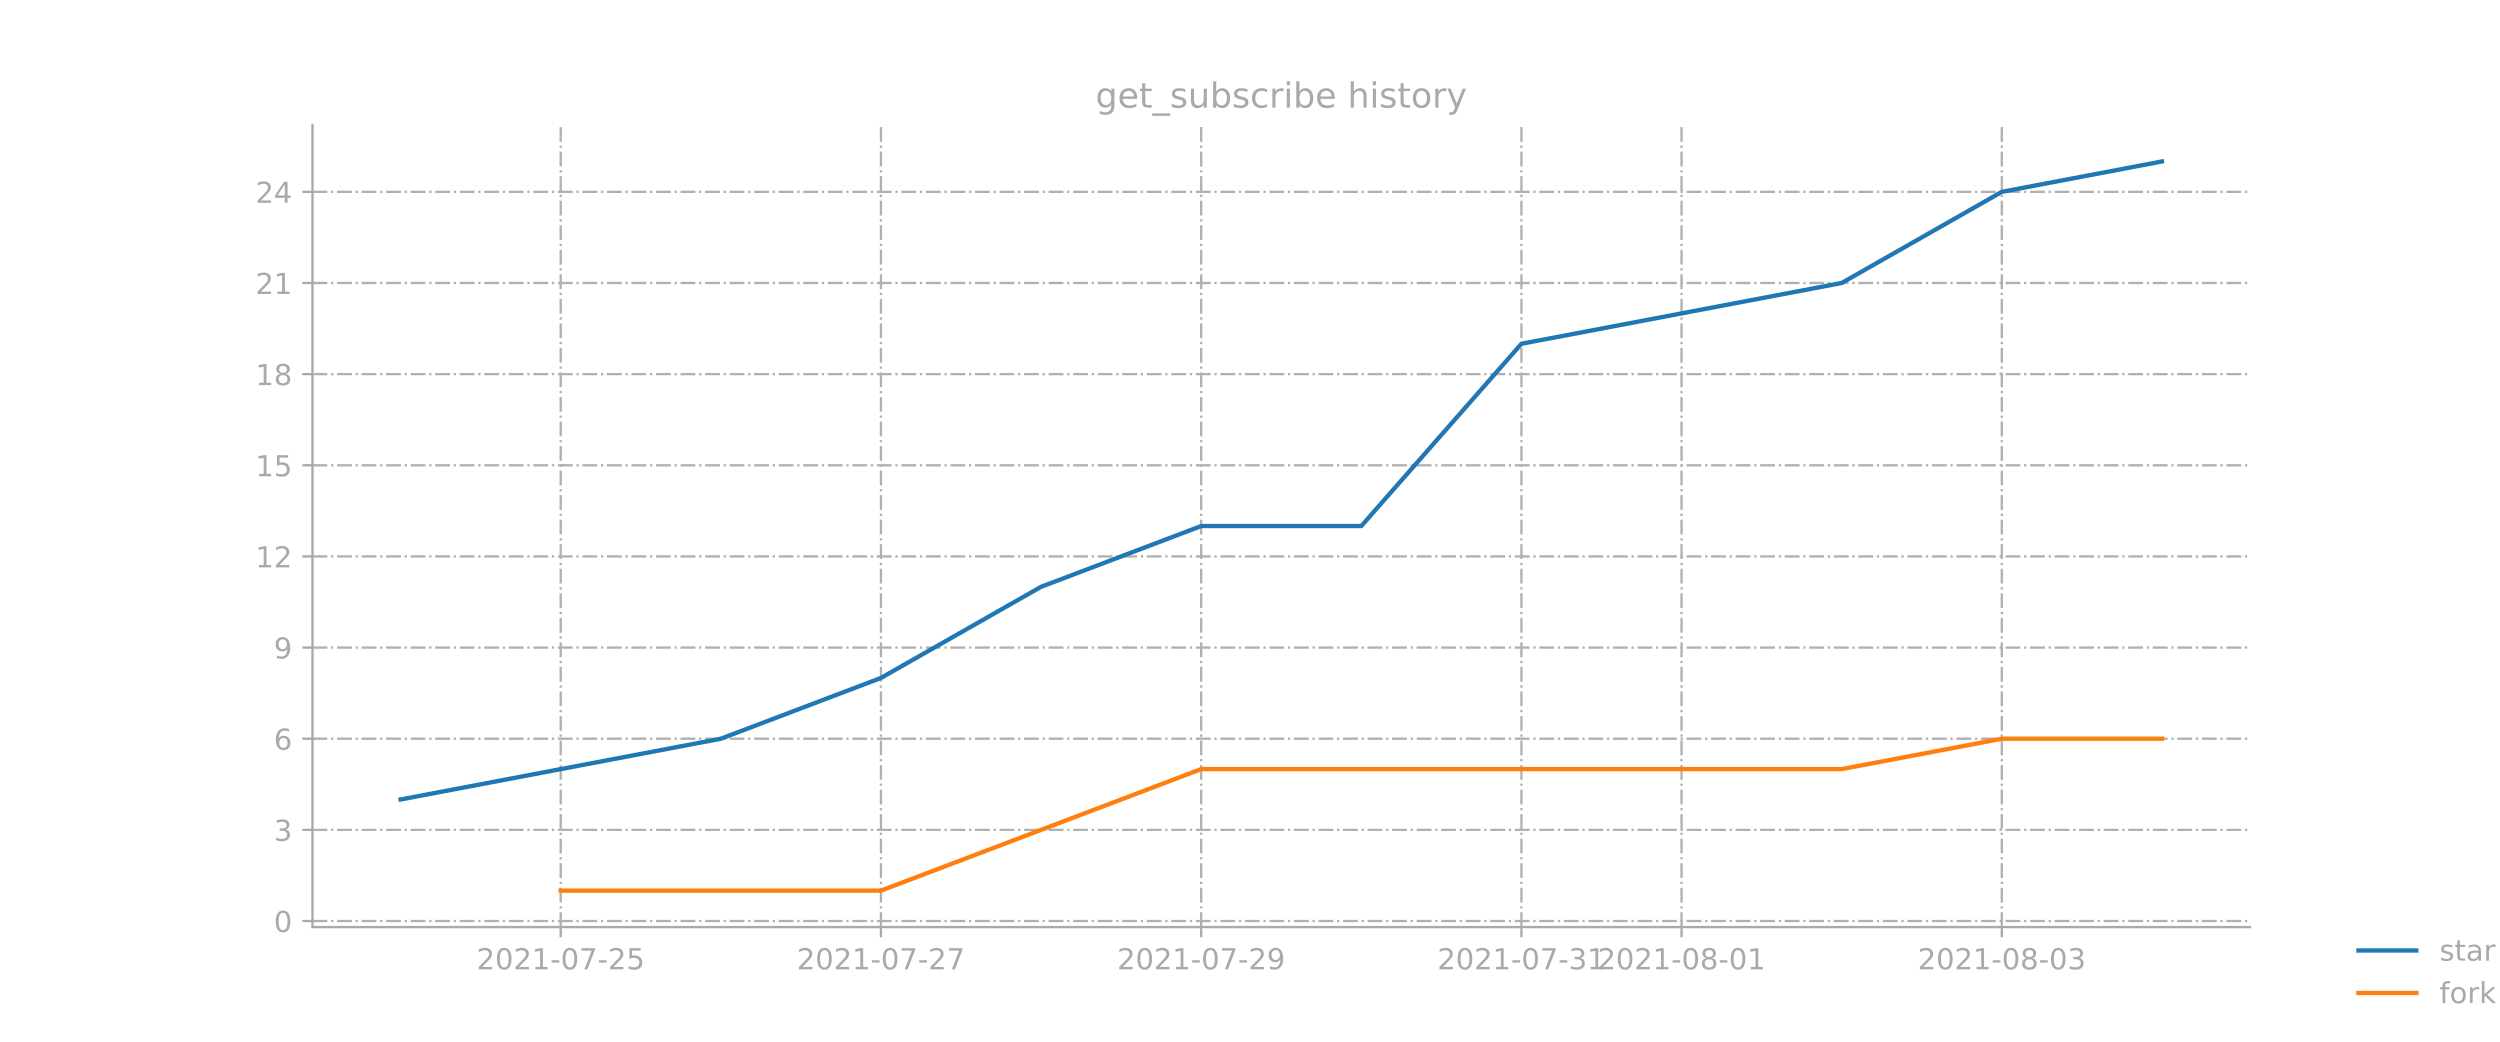
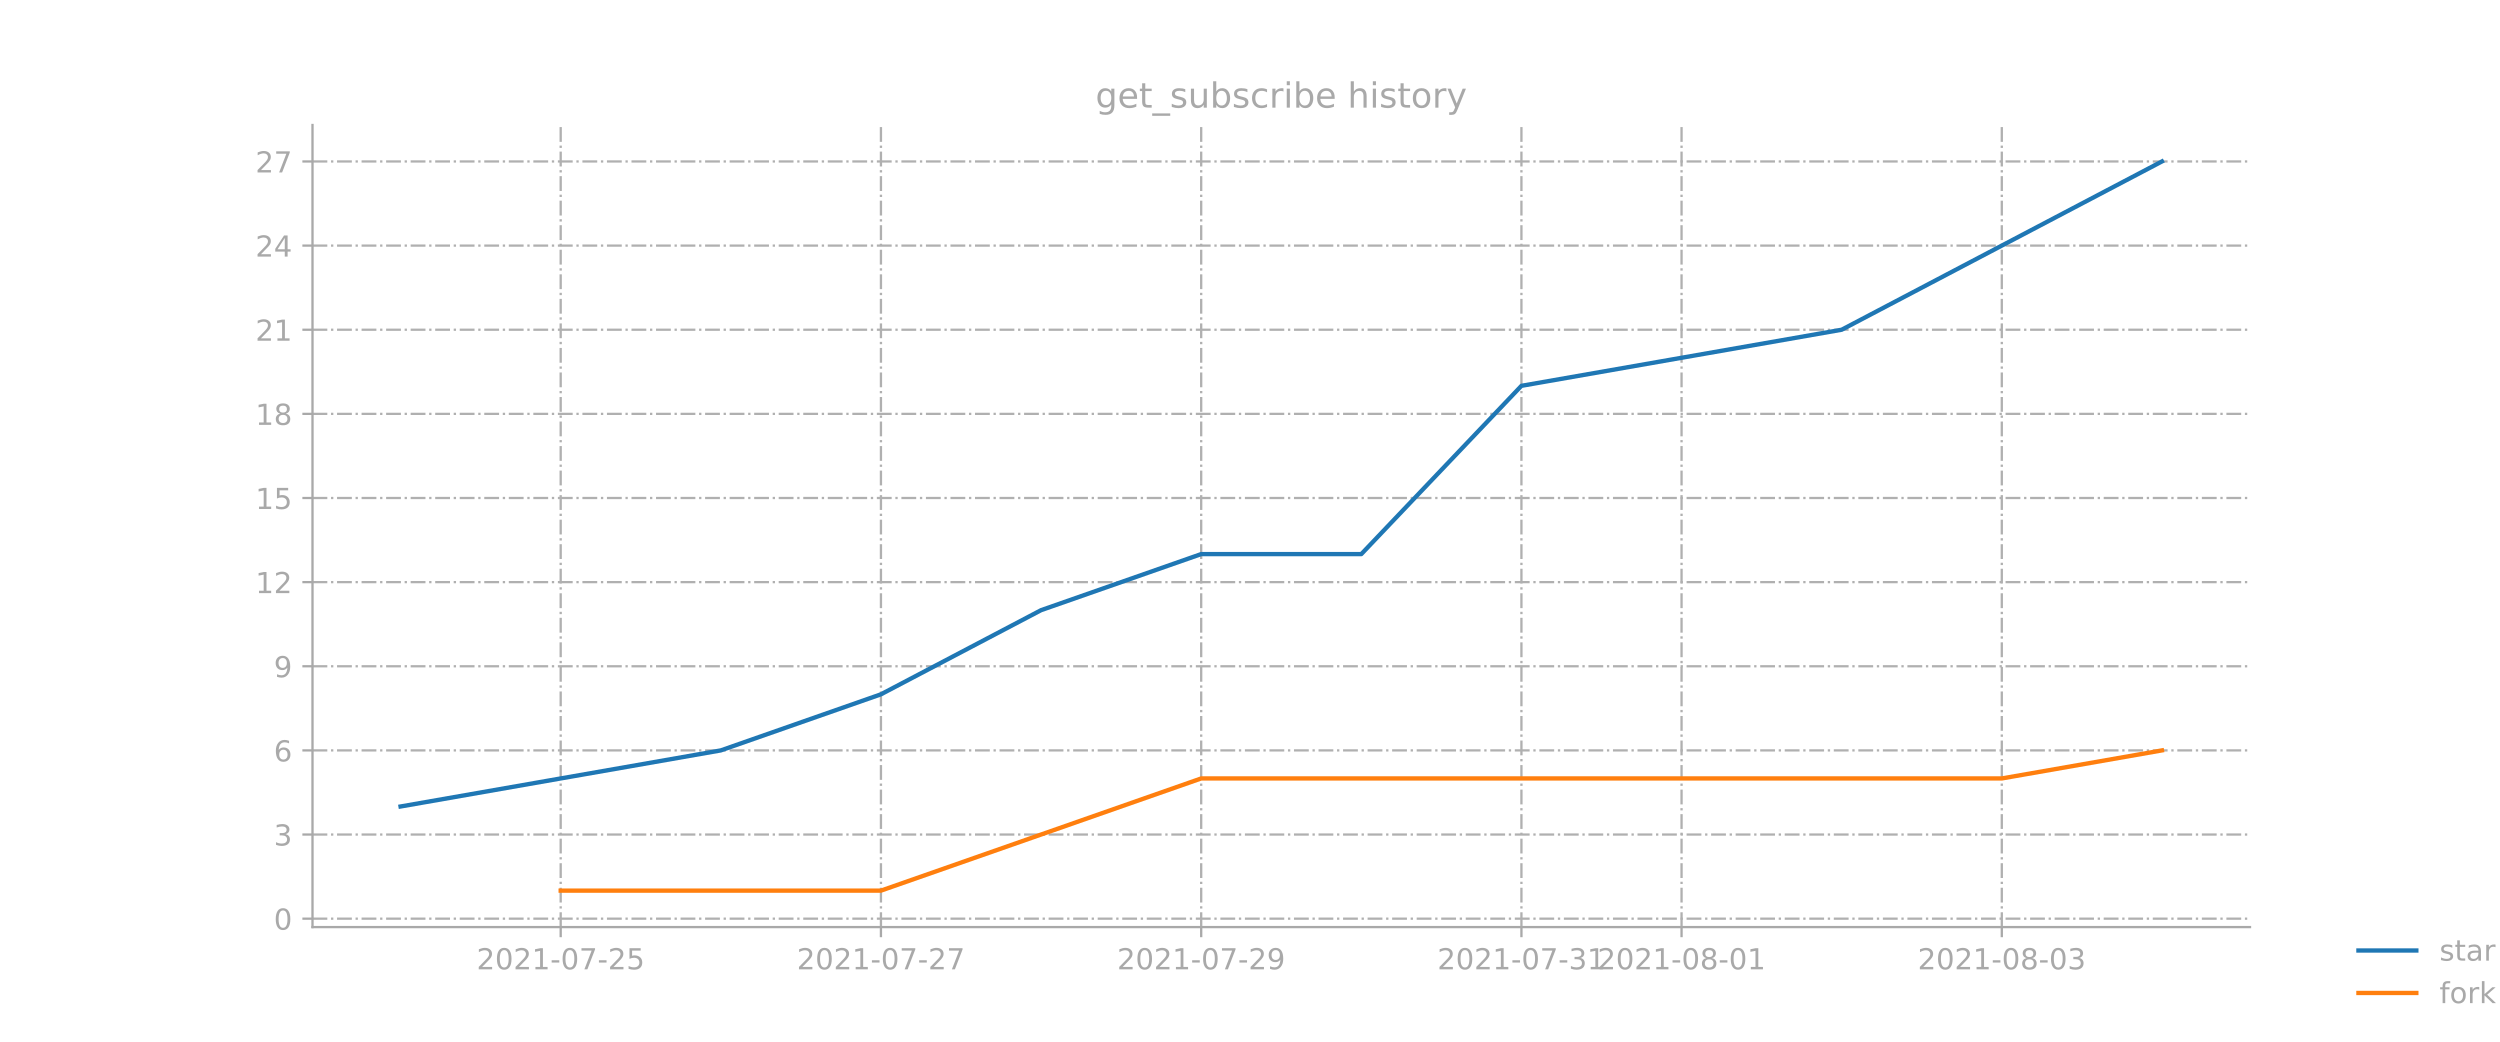
<svg xmlns="http://www.w3.org/2000/svg" xmlns:xlink="http://www.w3.org/1999/xlink" height="360pt" version="1.1" viewBox="0 0 864 360" width="864pt">
  <defs>
    <style type="text/css">*{stroke-linecap:butt;stroke-linejoin:round;}</style>
  </defs>
  <g id="figure_1">
    <g id="patch_1">
      <path d="M 0 360  L 864 360  L 864 0  L 0 0  z " style="fill:none;opacity:0;" />
    </g>
    <g id="axes_1">
      <g id="patch_2">
        <path d="M 108 320.4  L 777.6 320.4  L 777.6 43.2  L 108 43.2  z " style="fill:none;opacity:0;" />
      </g>
      <g id="matplotlib.axis_1">
        <g id="xtick_1">
          <g id="line2d_1">
-             <path clip-path="url(#pbae36dc3d2)" d="M 193.775 320.4  L 193.775 43.2  " style="fill:none;stroke:#b0b0b0;stroke-dasharray:5.12,1.28,0.8,1.28;stroke-dashoffset:0;stroke-width:0.8;" />
+             <path clip-path="url(#p1bdd30771e)" d="M 193.775 320.4  L 193.775 43.2  " style="fill:none;stroke:#b0b0b0;stroke-dasharray:5.12,1.28,0.8,1.28;stroke-dashoffset:0;stroke-width:0.8;" />
          </g>
          <g id="line2d_2">
            <defs>
-               <path d="M 0 0  L 0 3.5  " id="m0ffbf19290" style="stroke:#a9a9a9;stroke-width:0.8;" />
+               <path d="M 0 0  L 0 3.5  " id="m9c34d94160" style="stroke:#a9a9a9;stroke-width:0.8;" />
            </defs>
            <g>
-               <use style="fill:#a9a9a9;stroke:#a9a9a9;stroke-width:0.8;" x="193.775" xlink:href="#m0ffbf19290" y="320.4" />
+               <use style="fill:#a9a9a9;stroke:#a9a9a9;stroke-width:0.8;" x="193.775" xlink:href="#m9c34d94160" y="320.4" />
            </g>
          </g>
          <g id="text_1">
            <g style="fill:#a9a9a9;" transform="translate(164.7174 334.9984)scale(0.1 -0.1)">
              <defs>
                <path d="M 1228 531  L 3431 531  L 3431 0  L 469 0  L 469 531  Q 828 903 1448 1529  Q 2069 2156 2228 2338  Q 2531 2678 2651 2914  Q 2772 3150 2772 3378  Q 2772 3750 2511 3984  Q 2250 4219 1831 4219  Q 1534 4219 1204 4116  Q 875 4013 500 3803  L 500 4441  Q 881 4594 1212 4672  Q 1544 4750 1819 4750  Q 2544 4750 2975 4387  Q 3406 4025 3406 3419  Q 3406 3131 3298 2873  Q 3191 2616 2906 2266  Q 2828 2175 2409 1742  Q 1991 1309 1228 531  z " id="DejaVuSans-32" transform="scale(0.015625)" />
                <path d="M 2034 4250  Q 1547 4250 1301 3770  Q 1056 3291 1056 2328  Q 1056 1369 1301 889  Q 1547 409 2034 409  Q 2525 409 2770 889  Q 3016 1369 3016 2328  Q 3016 3291 2770 3770  Q 2525 4250 2034 4250  z M 2034 4750  Q 2819 4750 3233 4129  Q 3647 3509 3647 2328  Q 3647 1150 3233 529  Q 2819 -91 2034 -91  Q 1250 -91 836 529  Q 422 1150 422 2328  Q 422 3509 836 4129  Q 1250 4750 2034 4750  z " id="DejaVuSans-30" transform="scale(0.015625)" />
                <path d="M 794 531  L 1825 531  L 1825 4091  L 703 3866  L 703 4441  L 1819 4666  L 2450 4666  L 2450 531  L 3481 531  L 3481 0  L 794 0  L 794 531  z " id="DejaVuSans-31" transform="scale(0.015625)" />
                <path d="M 313 2009  L 1997 2009  L 1997 1497  L 313 1497  L 313 2009  z " id="DejaVuSans-2d" transform="scale(0.015625)" />
                <path d="M 525 4666  L 3525 4666  L 3525 4397  L 1831 0  L 1172 0  L 2766 4134  L 525 4134  L 525 4666  z " id="DejaVuSans-37" transform="scale(0.015625)" />
                <path d="M 691 4666  L 3169 4666  L 3169 4134  L 1269 4134  L 1269 2991  Q 1406 3038 1543 3061  Q 1681 3084 1819 3084  Q 2600 3084 3056 2656  Q 3513 2228 3513 1497  Q 3513 744 3044 326  Q 2575 -91 1722 -91  Q 1428 -91 1123 -41  Q 819 9 494 109  L 494 744  Q 775 591 1075 516  Q 1375 441 1709 441  Q 2250 441 2565 725  Q 2881 1009 2881 1497  Q 2881 1984 2565 2268  Q 2250 2553 1709 2553  Q 1456 2553 1204 2497  Q 953 2441 691 2322  L 691 4666  z " id="DejaVuSans-35" transform="scale(0.015625)" />
              </defs>
              <use xlink:href="#DejaVuSans-32" />
              <use x="63.623" xlink:href="#DejaVuSans-30" />
              <use x="127.246" xlink:href="#DejaVuSans-32" />
              <use x="190.869" xlink:href="#DejaVuSans-31" />
              <use x="254.492" xlink:href="#DejaVuSans-2d" />
              <use x="290.576" xlink:href="#DejaVuSans-30" />
              <use x="354.199" xlink:href="#DejaVuSans-37" />
              <use x="417.822" xlink:href="#DejaVuSans-2d" />
              <use x="453.906" xlink:href="#DejaVuSans-32" />
              <use x="517.529" xlink:href="#DejaVuSans-35" />
            </g>
          </g>
        </g>
        <g id="xtick_2">
          <g id="line2d_3">
-             <path clip-path="url(#pbae36dc3d2)" d="M 304.453 320.4  L 304.453 43.2  " style="fill:none;stroke:#b0b0b0;stroke-dasharray:5.12,1.28,0.8,1.28;stroke-dashoffset:0;stroke-width:0.8;" />
+             <path clip-path="url(#p1bdd30771e)" d="M 304.453 320.4  L 304.453 43.2  " style="fill:none;stroke:#b0b0b0;stroke-dasharray:5.12,1.28,0.8,1.28;stroke-dashoffset:0;stroke-width:0.8;" />
          </g>
          <g id="line2d_4">
            <g>
-               <use style="fill:#a9a9a9;stroke:#a9a9a9;stroke-width:0.8;" x="304.453" xlink:href="#m0ffbf19290" y="320.4" />
+               <use style="fill:#a9a9a9;stroke:#a9a9a9;stroke-width:0.8;" x="304.453" xlink:href="#m9c34d94160" y="320.4" />
            </g>
          </g>
          <g id="text_2">
            <g style="fill:#a9a9a9;" transform="translate(275.3951 334.9984)scale(0.1 -0.1)">
              <use xlink:href="#DejaVuSans-32" />
              <use x="63.623" xlink:href="#DejaVuSans-30" />
              <use x="127.246" xlink:href="#DejaVuSans-32" />
              <use x="190.869" xlink:href="#DejaVuSans-31" />
              <use x="254.492" xlink:href="#DejaVuSans-2d" />
              <use x="290.576" xlink:href="#DejaVuSans-30" />
              <use x="354.199" xlink:href="#DejaVuSans-37" />
              <use x="417.822" xlink:href="#DejaVuSans-2d" />
              <use x="453.906" xlink:href="#DejaVuSans-32" />
              <use x="517.529" xlink:href="#DejaVuSans-37" />
            </g>
          </g>
        </g>
        <g id="xtick_3">
          <g id="line2d_5">
-             <path clip-path="url(#pbae36dc3d2)" d="M 415.131 320.4  L 415.131 43.2  " style="fill:none;stroke:#b0b0b0;stroke-dasharray:5.12,1.28,0.8,1.28;stroke-dashoffset:0;stroke-width:0.8;" />
+             <path clip-path="url(#p1bdd30771e)" d="M 415.131 320.4  L 415.131 43.2  " style="fill:none;stroke:#b0b0b0;stroke-dasharray:5.12,1.28,0.8,1.28;stroke-dashoffset:0;stroke-width:0.8;" />
          </g>
          <g id="line2d_6">
            <g>
-               <use style="fill:#a9a9a9;stroke:#a9a9a9;stroke-width:0.8;" x="415.131" xlink:href="#m0ffbf19290" y="320.4" />
+               <use style="fill:#a9a9a9;stroke:#a9a9a9;stroke-width:0.8;" x="415.131" xlink:href="#m9c34d94160" y="320.4" />
            </g>
          </g>
          <g id="text_3">
            <g style="fill:#a9a9a9;" transform="translate(386.0728 334.9984)scale(0.1 -0.1)">
              <defs>
                <path d="M 703 97  L 703 672  Q 941 559 1184 500  Q 1428 441 1663 441  Q 2288 441 2617 861  Q 2947 1281 2994 2138  Q 2813 1869 2534 1725  Q 2256 1581 1919 1581  Q 1219 1581 811 2004  Q 403 2428 403 3163  Q 403 3881 828 4315  Q 1253 4750 1959 4750  Q 2769 4750 3195 4129  Q 3622 3509 3622 2328  Q 3622 1225 3098 567  Q 2575 -91 1691 -91  Q 1453 -91 1209 -44  Q 966 3 703 97  z M 1959 2075  Q 2384 2075 2632 2365  Q 2881 2656 2881 3163  Q 2881 3666 2632 3958  Q 2384 4250 1959 4250  Q 1534 4250 1286 3958  Q 1038 3666 1038 3163  Q 1038 2656 1286 2365  Q 1534 2075 1959 2075  z " id="DejaVuSans-39" transform="scale(0.015625)" />
              </defs>
              <use xlink:href="#DejaVuSans-32" />
              <use x="63.623" xlink:href="#DejaVuSans-30" />
              <use x="127.246" xlink:href="#DejaVuSans-32" />
              <use x="190.869" xlink:href="#DejaVuSans-31" />
              <use x="254.492" xlink:href="#DejaVuSans-2d" />
              <use x="290.576" xlink:href="#DejaVuSans-30" />
              <use x="354.199" xlink:href="#DejaVuSans-37" />
              <use x="417.822" xlink:href="#DejaVuSans-2d" />
              <use x="453.906" xlink:href="#DejaVuSans-32" />
              <use x="517.529" xlink:href="#DejaVuSans-39" />
            </g>
          </g>
        </g>
        <g id="xtick_4">
          <g id="line2d_7">
-             <path clip-path="url(#pbae36dc3d2)" d="M 525.808 320.4  L 525.808 43.2  " style="fill:none;stroke:#b0b0b0;stroke-dasharray:5.12,1.28,0.8,1.28;stroke-dashoffset:0;stroke-width:0.8;" />
+             <path clip-path="url(#p1bdd30771e)" d="M 525.808 320.4  L 525.808 43.2  " style="fill:none;stroke:#b0b0b0;stroke-dasharray:5.12,1.28,0.8,1.28;stroke-dashoffset:0;stroke-width:0.8;" />
          </g>
          <g id="line2d_8">
            <g>
-               <use style="fill:#a9a9a9;stroke:#a9a9a9;stroke-width:0.8;" x="525.808" xlink:href="#m0ffbf19290" y="320.4" />
+               <use style="fill:#a9a9a9;stroke:#a9a9a9;stroke-width:0.8;" x="525.808" xlink:href="#m9c34d94160" y="320.4" />
            </g>
          </g>
          <g id="text_4">
            <g style="fill:#a9a9a9;" transform="translate(496.7505 334.9984)scale(0.1 -0.1)">
              <defs>
                <path d="M 2597 2516  Q 3050 2419 3304 2112  Q 3559 1806 3559 1356  Q 3559 666 3084 287  Q 2609 -91 1734 -91  Q 1441 -91 1130 -33  Q 819 25 488 141  L 488 750  Q 750 597 1062 519  Q 1375 441 1716 441  Q 2309 441 2620 675  Q 2931 909 2931 1356  Q 2931 1769 2642 2001  Q 2353 2234 1838 2234  L 1294 2234  L 1294 2753  L 1863 2753  Q 2328 2753 2575 2939  Q 2822 3125 2822 3475  Q 2822 3834 2567 4026  Q 2313 4219 1838 4219  Q 1578 4219 1281 4162  Q 984 4106 628 3988  L 628 4550  Q 988 4650 1302 4700  Q 1616 4750 1894 4750  Q 2613 4750 3031 4423  Q 3450 4097 3450 3541  Q 3450 3153 3228 2886  Q 3006 2619 2597 2516  z " id="DejaVuSans-33" transform="scale(0.015625)" />
              </defs>
              <use xlink:href="#DejaVuSans-32" />
              <use x="63.623" xlink:href="#DejaVuSans-30" />
              <use x="127.246" xlink:href="#DejaVuSans-32" />
              <use x="190.869" xlink:href="#DejaVuSans-31" />
              <use x="254.492" xlink:href="#DejaVuSans-2d" />
              <use x="290.576" xlink:href="#DejaVuSans-30" />
              <use x="354.199" xlink:href="#DejaVuSans-37" />
              <use x="417.822" xlink:href="#DejaVuSans-2d" />
              <use x="453.906" xlink:href="#DejaVuSans-33" />
              <use x="517.529" xlink:href="#DejaVuSans-31" />
            </g>
          </g>
        </g>
        <g id="xtick_5">
          <g id="line2d_9">
-             <path clip-path="url(#pbae36dc3d2)" d="M 581.147 320.4  L 581.147 43.2  " style="fill:none;stroke:#b0b0b0;stroke-dasharray:5.12,1.28,0.8,1.28;stroke-dashoffset:0;stroke-width:0.8;" />
+             <path clip-path="url(#p1bdd30771e)" d="M 581.147 320.4  L 581.147 43.2  " style="fill:none;stroke:#b0b0b0;stroke-dasharray:5.12,1.28,0.8,1.28;stroke-dashoffset:0;stroke-width:0.8;" />
          </g>
          <g id="line2d_10">
            <g>
-               <use style="fill:#a9a9a9;stroke:#a9a9a9;stroke-width:0.8;" x="581.147" xlink:href="#m0ffbf19290" y="320.4" />
+               <use style="fill:#a9a9a9;stroke:#a9a9a9;stroke-width:0.8;" x="581.147" xlink:href="#m9c34d94160" y="320.4" />
            </g>
          </g>
          <g id="text_5">
            <g style="fill:#a9a9a9;" transform="translate(552.0893 334.9984)scale(0.1 -0.1)">
              <defs>
                <path d="M 2034 2216  Q 1584 2216 1326 1975  Q 1069 1734 1069 1313  Q 1069 891 1326 650  Q 1584 409 2034 409  Q 2484 409 2743 651  Q 3003 894 3003 1313  Q 3003 1734 2745 1975  Q 2488 2216 2034 2216  z M 1403 2484  Q 997 2584 770 2862  Q 544 3141 544 3541  Q 544 4100 942 4425  Q 1341 4750 2034 4750  Q 2731 4750 3128 4425  Q 3525 4100 3525 3541  Q 3525 3141 3298 2862  Q 3072 2584 2669 2484  Q 3125 2378 3379 2068  Q 3634 1759 3634 1313  Q 3634 634 3220 271  Q 2806 -91 2034 -91  Q 1263 -91 848 271  Q 434 634 434 1313  Q 434 1759 690 2068  Q 947 2378 1403 2484  z M 1172 3481  Q 1172 3119 1398 2916  Q 1625 2713 2034 2713  Q 2441 2713 2670 2916  Q 2900 3119 2900 3481  Q 2900 3844 2670 4047  Q 2441 4250 2034 4250  Q 1625 4250 1398 4047  Q 1172 3844 1172 3481  z " id="DejaVuSans-38" transform="scale(0.015625)" />
              </defs>
              <use xlink:href="#DejaVuSans-32" />
              <use x="63.623" xlink:href="#DejaVuSans-30" />
              <use x="127.246" xlink:href="#DejaVuSans-32" />
              <use x="190.869" xlink:href="#DejaVuSans-31" />
              <use x="254.492" xlink:href="#DejaVuSans-2d" />
              <use x="290.576" xlink:href="#DejaVuSans-30" />
              <use x="354.199" xlink:href="#DejaVuSans-38" />
              <use x="417.822" xlink:href="#DejaVuSans-2d" />
              <use x="453.906" xlink:href="#DejaVuSans-30" />
              <use x="517.529" xlink:href="#DejaVuSans-31" />
            </g>
          </g>
        </g>
        <g id="xtick_6">
          <g id="line2d_11">
-             <path clip-path="url(#pbae36dc3d2)" d="M 691.825 320.4  L 691.825 43.2  " style="fill:none;stroke:#b0b0b0;stroke-dasharray:5.12,1.28,0.8,1.28;stroke-dashoffset:0;stroke-width:0.8;" />
+             <path clip-path="url(#p1bdd30771e)" d="M 691.825 320.4  L 691.825 43.2  " style="fill:none;stroke:#b0b0b0;stroke-dasharray:5.12,1.28,0.8,1.28;stroke-dashoffset:0;stroke-width:0.8;" />
          </g>
          <g id="line2d_12">
            <g>
-               <use style="fill:#a9a9a9;stroke:#a9a9a9;stroke-width:0.8;" x="691.825" xlink:href="#m0ffbf19290" y="320.4" />
+               <use style="fill:#a9a9a9;stroke:#a9a9a9;stroke-width:0.8;" x="691.825" xlink:href="#m9c34d94160" y="320.4" />
            </g>
          </g>
          <g id="text_6">
            <g style="fill:#a9a9a9;" transform="translate(662.767 334.9984)scale(0.1 -0.1)">
              <use xlink:href="#DejaVuSans-32" />
              <use x="63.623" xlink:href="#DejaVuSans-30" />
              <use x="127.246" xlink:href="#DejaVuSans-32" />
              <use x="190.869" xlink:href="#DejaVuSans-31" />
              <use x="254.492" xlink:href="#DejaVuSans-2d" />
              <use x="290.576" xlink:href="#DejaVuSans-30" />
              <use x="354.199" xlink:href="#DejaVuSans-38" />
              <use x="417.822" xlink:href="#DejaVuSans-2d" />
              <use x="453.906" xlink:href="#DejaVuSans-30" />
              <use x="517.529" xlink:href="#DejaVuSans-33" />
            </g>
          </g>
        </g>
      </g>
      <g id="matplotlib.axis_2">
        <g id="ytick_1">
          <g id="line2d_13">
-             <path clip-path="url(#pbae36dc3d2)" d="M 108 318.3  L 777.6 318.3  " style="fill:none;stroke:#b0b0b0;stroke-dasharray:5.12,1.28,0.8,1.28;stroke-dashoffset:0;stroke-width:0.8;" />
+             <path clip-path="url(#p1bdd30771e)" d="M 108 317.492  L 777.6 317.492  " style="fill:none;stroke:#b0b0b0;stroke-dasharray:5.12,1.28,0.8,1.28;stroke-dashoffset:0;stroke-width:0.8;" />
          </g>
          <g id="line2d_14">
            <defs>
-               <path d="M 0 0  L -3.5 0  " id="m7ec3a31c08" style="stroke:#a9a9a9;stroke-width:0.8;" />
+               <path d="M 0 0  L -3.5 0  " id="m960c0cd7e6" style="stroke:#a9a9a9;stroke-width:0.8;" />
            </defs>
            <g>
-               <use style="fill:#a9a9a9;stroke:#a9a9a9;stroke-width:0.8;" x="108" xlink:href="#m7ec3a31c08" y="318.3" />
+               <use style="fill:#a9a9a9;stroke:#a9a9a9;stroke-width:0.8;" x="108" xlink:href="#m960c0cd7e6" y="317.492" />
            </g>
          </g>
          <g id="text_7">
-             <g style="fill:#a9a9a9;" transform="translate(94.6375 322.0992)scale(0.1 -0.1)">
+             <g style="fill:#a9a9a9;" transform="translate(94.6375 321.2915)scale(0.1 -0.1)">
              <use xlink:href="#DejaVuSans-30" />
            </g>
          </g>
        </g>
        <g id="ytick_2">
          <g id="line2d_15">
-             <path clip-path="url(#pbae36dc3d2)" d="M 108 286.8  L 777.6 286.8  " style="fill:none;stroke:#b0b0b0;stroke-dasharray:5.12,1.28,0.8,1.28;stroke-dashoffset:0;stroke-width:0.8;" />
+             <path clip-path="url(#p1bdd30771e)" d="M 108 288.415  L 777.6 288.415  " style="fill:none;stroke:#b0b0b0;stroke-dasharray:5.12,1.28,0.8,1.28;stroke-dashoffset:0;stroke-width:0.8;" />
          </g>
          <g id="line2d_16">
            <g>
-               <use style="fill:#a9a9a9;stroke:#a9a9a9;stroke-width:0.8;" x="108" xlink:href="#m7ec3a31c08" y="286.8" />
+               <use style="fill:#a9a9a9;stroke:#a9a9a9;stroke-width:0.8;" x="108" xlink:href="#m960c0cd7e6" y="288.415" />
            </g>
          </g>
          <g id="text_8">
-             <g style="fill:#a9a9a9;" transform="translate(94.6375 290.5992)scale(0.1 -0.1)">
+             <g style="fill:#a9a9a9;" transform="translate(94.6375 292.2146)scale(0.1 -0.1)">
              <use xlink:href="#DejaVuSans-33" />
            </g>
          </g>
        </g>
        <g id="ytick_3">
          <g id="line2d_17">
-             <path clip-path="url(#pbae36dc3d2)" d="M 108 255.3  L 777.6 255.3  " style="fill:none;stroke:#b0b0b0;stroke-dasharray:5.12,1.28,0.8,1.28;stroke-dashoffset:0;stroke-width:0.8;" />
+             <path clip-path="url(#p1bdd30771e)" d="M 108 259.338  L 777.6 259.338  " style="fill:none;stroke:#b0b0b0;stroke-dasharray:5.12,1.28,0.8,1.28;stroke-dashoffset:0;stroke-width:0.8;" />
          </g>
          <g id="line2d_18">
            <g>
-               <use style="fill:#a9a9a9;stroke:#a9a9a9;stroke-width:0.8;" x="108" xlink:href="#m7ec3a31c08" y="255.3" />
+               <use style="fill:#a9a9a9;stroke:#a9a9a9;stroke-width:0.8;" x="108" xlink:href="#m960c0cd7e6" y="259.338" />
            </g>
          </g>
          <g id="text_9">
-             <g style="fill:#a9a9a9;" transform="translate(94.6375 259.0992)scale(0.1 -0.1)">
+             <g style="fill:#a9a9a9;" transform="translate(94.6375 263.1377)scale(0.1 -0.1)">
              <defs>
                <path d="M 2113 2584  Q 1688 2584 1439 2293  Q 1191 2003 1191 1497  Q 1191 994 1439 701  Q 1688 409 2113 409  Q 2538 409 2786 701  Q 3034 994 3034 1497  Q 3034 2003 2786 2293  Q 2538 2584 2113 2584  z M 3366 4563  L 3366 3988  Q 3128 4100 2886 4159  Q 2644 4219 2406 4219  Q 1781 4219 1451 3797  Q 1122 3375 1075 2522  Q 1259 2794 1537 2939  Q 1816 3084 2150 3084  Q 2853 3084 3261 2657  Q 3669 2231 3669 1497  Q 3669 778 3244 343  Q 2819 -91 2113 -91  Q 1303 -91 875 529  Q 447 1150 447 2328  Q 447 3434 972 4092  Q 1497 4750 2381 4750  Q 2619 4750 2861 4703  Q 3103 4656 3366 4563  z " id="DejaVuSans-36" transform="scale(0.015625)" />
              </defs>
              <use xlink:href="#DejaVuSans-36" />
            </g>
          </g>
        </g>
        <g id="ytick_4">
          <g id="line2d_19">
-             <path clip-path="url(#pbae36dc3d2)" d="M 108 223.8  L 777.6 223.8  " style="fill:none;stroke:#b0b0b0;stroke-dasharray:5.12,1.28,0.8,1.28;stroke-dashoffset:0;stroke-width:0.8;" />
+             <path clip-path="url(#p1bdd30771e)" d="M 108 230.262  L 777.6 230.262  " style="fill:none;stroke:#b0b0b0;stroke-dasharray:5.12,1.28,0.8,1.28;stroke-dashoffset:0;stroke-width:0.8;" />
          </g>
          <g id="line2d_20">
            <g>
-               <use style="fill:#a9a9a9;stroke:#a9a9a9;stroke-width:0.8;" x="108" xlink:href="#m7ec3a31c08" y="223.8" />
+               <use style="fill:#a9a9a9;stroke:#a9a9a9;stroke-width:0.8;" x="108" xlink:href="#m960c0cd7e6" y="230.262" />
            </g>
          </g>
          <g id="text_10">
-             <g style="fill:#a9a9a9;" transform="translate(94.6375 227.5992)scale(0.1 -0.1)">
+             <g style="fill:#a9a9a9;" transform="translate(94.6375 234.0608)scale(0.1 -0.1)">
              <use xlink:href="#DejaVuSans-39" />
            </g>
          </g>
        </g>
        <g id="ytick_5">
          <g id="line2d_21">
-             <path clip-path="url(#pbae36dc3d2)" d="M 108 192.3  L 777.6 192.3  " style="fill:none;stroke:#b0b0b0;stroke-dasharray:5.12,1.28,0.8,1.28;stroke-dashoffset:0;stroke-width:0.8;" />
+             <path clip-path="url(#p1bdd30771e)" d="M 108 201.185  L 777.6 201.185  " style="fill:none;stroke:#b0b0b0;stroke-dasharray:5.12,1.28,0.8,1.28;stroke-dashoffset:0;stroke-width:0.8;" />
          </g>
          <g id="line2d_22">
            <g>
-               <use style="fill:#a9a9a9;stroke:#a9a9a9;stroke-width:0.8;" x="108" xlink:href="#m7ec3a31c08" y="192.3" />
+               <use style="fill:#a9a9a9;stroke:#a9a9a9;stroke-width:0.8;" x="108" xlink:href="#m960c0cd7e6" y="201.185" />
            </g>
          </g>
          <g id="text_11">
-             <g style="fill:#a9a9a9;" transform="translate(88.275 196.0992)scale(0.1 -0.1)">
+             <g style="fill:#a9a9a9;" transform="translate(88.275 204.9838)scale(0.1 -0.1)">
              <use xlink:href="#DejaVuSans-31" />
              <use x="63.623" xlink:href="#DejaVuSans-32" />
            </g>
          </g>
        </g>
        <g id="ytick_6">
          <g id="line2d_23">
-             <path clip-path="url(#pbae36dc3d2)" d="M 108 160.8  L 777.6 160.8  " style="fill:none;stroke:#b0b0b0;stroke-dasharray:5.12,1.28,0.8,1.28;stroke-dashoffset:0;stroke-width:0.8;" />
+             <path clip-path="url(#p1bdd30771e)" d="M 108 172.108  L 777.6 172.108  " style="fill:none;stroke:#b0b0b0;stroke-dasharray:5.12,1.28,0.8,1.28;stroke-dashoffset:0;stroke-width:0.8;" />
          </g>
          <g id="line2d_24">
            <g>
-               <use style="fill:#a9a9a9;stroke:#a9a9a9;stroke-width:0.8;" x="108" xlink:href="#m7ec3a31c08" y="160.8" />
+               <use style="fill:#a9a9a9;stroke:#a9a9a9;stroke-width:0.8;" x="108" xlink:href="#m960c0cd7e6" y="172.108" />
            </g>
          </g>
          <g id="text_12">
-             <g style="fill:#a9a9a9;" transform="translate(88.275 164.5992)scale(0.1 -0.1)">
+             <g style="fill:#a9a9a9;" transform="translate(88.275 175.9069)scale(0.1 -0.1)">
              <use xlink:href="#DejaVuSans-31" />
              <use x="63.623" xlink:href="#DejaVuSans-35" />
            </g>
          </g>
        </g>
        <g id="ytick_7">
          <g id="line2d_25">
-             <path clip-path="url(#pbae36dc3d2)" d="M 108 129.3  L 777.6 129.3  " style="fill:none;stroke:#b0b0b0;stroke-dasharray:5.12,1.28,0.8,1.28;stroke-dashoffset:0;stroke-width:0.8;" />
+             <path clip-path="url(#p1bdd30771e)" d="M 108 143.031  L 777.6 143.031  " style="fill:none;stroke:#b0b0b0;stroke-dasharray:5.12,1.28,0.8,1.28;stroke-dashoffset:0;stroke-width:0.8;" />
          </g>
          <g id="line2d_26">
            <g>
-               <use style="fill:#a9a9a9;stroke:#a9a9a9;stroke-width:0.8;" x="108" xlink:href="#m7ec3a31c08" y="129.3" />
+               <use style="fill:#a9a9a9;stroke:#a9a9a9;stroke-width:0.8;" x="108" xlink:href="#m960c0cd7e6" y="143.031" />
            </g>
          </g>
          <g id="text_13">
-             <g style="fill:#a9a9a9;" transform="translate(88.275 133.0992)scale(0.1 -0.1)">
+             <g style="fill:#a9a9a9;" transform="translate(88.275 146.83)scale(0.1 -0.1)">
              <use xlink:href="#DejaVuSans-31" />
              <use x="63.623" xlink:href="#DejaVuSans-38" />
            </g>
          </g>
        </g>
        <g id="ytick_8">
          <g id="line2d_27">
-             <path clip-path="url(#pbae36dc3d2)" d="M 108 97.8  L 777.6 97.8  " style="fill:none;stroke:#b0b0b0;stroke-dasharray:5.12,1.28,0.8,1.28;stroke-dashoffset:0;stroke-width:0.8;" />
+             <path clip-path="url(#p1bdd30771e)" d="M 108 113.954  L 777.6 113.954  " style="fill:none;stroke:#b0b0b0;stroke-dasharray:5.12,1.28,0.8,1.28;stroke-dashoffset:0;stroke-width:0.8;" />
          </g>
          <g id="line2d_28">
            <g>
-               <use style="fill:#a9a9a9;stroke:#a9a9a9;stroke-width:0.8;" x="108" xlink:href="#m7ec3a31c08" y="97.8" />
+               <use style="fill:#a9a9a9;stroke:#a9a9a9;stroke-width:0.8;" x="108" xlink:href="#m960c0cd7e6" y="113.954" />
            </g>
          </g>
          <g id="text_14">
-             <g style="fill:#a9a9a9;" transform="translate(88.275 101.5992)scale(0.1 -0.1)">
+             <g style="fill:#a9a9a9;" transform="translate(88.275 117.7531)scale(0.1 -0.1)">
              <use xlink:href="#DejaVuSans-32" />
              <use x="63.623" xlink:href="#DejaVuSans-31" />
            </g>
          </g>
        </g>
        <g id="ytick_9">
          <g id="line2d_29">
-             <path clip-path="url(#pbae36dc3d2)" d="M 108 66.3  L 777.6 66.3  " style="fill:none;stroke:#b0b0b0;stroke-dasharray:5.12,1.28,0.8,1.28;stroke-dashoffset:0;stroke-width:0.8;" />
+             <path clip-path="url(#p1bdd30771e)" d="M 108 84.877  L 777.6 84.877  " style="fill:none;stroke:#b0b0b0;stroke-dasharray:5.12,1.28,0.8,1.28;stroke-dashoffset:0;stroke-width:0.8;" />
          </g>
          <g id="line2d_30">
            <g>
-               <use style="fill:#a9a9a9;stroke:#a9a9a9;stroke-width:0.8;" x="108" xlink:href="#m7ec3a31c08" y="66.3" />
+               <use style="fill:#a9a9a9;stroke:#a9a9a9;stroke-width:0.8;" x="108" xlink:href="#m960c0cd7e6" y="84.877" />
            </g>
          </g>
          <g id="text_15">
-             <g style="fill:#a9a9a9;" transform="translate(88.275 70.09922)scale(0.1 -0.1)">
+             <g style="fill:#a9a9a9;" transform="translate(88.275 88.67614)scale(0.1 -0.1)">
              <defs>
                <path d="M 2419 4116  L 825 1625  L 2419 1625  L 2419 4116  z M 2253 4666  L 3047 4666  L 3047 1625  L 3713 1625  L 3713 1100  L 3047 1100  L 3047 0  L 2419 0  L 2419 1100  L 313 1100  L 313 1709  L 2253 4666  z " id="DejaVuSans-34" transform="scale(0.015625)" />
              </defs>
              <use xlink:href="#DejaVuSans-32" />
              <use x="63.623" xlink:href="#DejaVuSans-34" />
            </g>
          </g>
        </g>
-       </g>
-       <g id="line2d_31">
-         <path clip-path="url(#pbae36dc3d2)" d="M 138.436 276.3  L 193.775 265.8  L 249.114 255.3  L 304.453 234.3  L 359.792 202.8  L 415.131 181.8  L 470.469 181.8  L 525.808 118.8  L 581.147 108.3  L 636.486 97.8  L 691.825 66.3  L 747.164 55.8  " style="fill:none;stroke:#1f77b4;stroke-linecap:square;stroke-width:1.5;" />
-       </g>
-       <g id="line2d_32">
-         <path clip-path="url(#pbae36dc3d2)" d="M 193.775 307.8  L 249.114 307.8  L 304.453 307.8  L 359.792 286.8  L 415.131 265.8  L 470.469 265.8  L 525.808 265.8  L 581.147 265.8  L 636.486 265.8  L 691.825 255.3  L 747.164 255.3  " style="fill:none;stroke:#ff7f0e;stroke-linecap:square;stroke-width:1.5;" />
+         <g id="ytick_10">
+           <g id="line2d_31">
+             <path clip-path="url(#p1bdd30771e)" d="M 108 55.8  L 777.6 55.8  " style="fill:none;stroke:#b0b0b0;stroke-dasharray:5.12,1.28,0.8,1.28;stroke-dashoffset:0;stroke-width:0.8;" />
+           </g>
+           <g id="line2d_32">
+             <g>
+               <use style="fill:#a9a9a9;stroke:#a9a9a9;stroke-width:0.8;" x="108" xlink:href="#m960c0cd7e6" y="55.8" />
+             </g>
+           </g>
+           <g id="text_16">
+             <g style="fill:#a9a9a9;" transform="translate(88.275 59.59922)scale(0.1 -0.1)">
+               <use xlink:href="#DejaVuSans-32" />
+               <use x="63.623" xlink:href="#DejaVuSans-37" />
+             </g>
+           </g>
+         </g>
+       </g>
+       <g id="line2d_33">
+         <path clip-path="url(#p1bdd30771e)" d="M 138.436 278.723  L 193.775 269.031  L 249.114 259.338  L 304.453 239.954  L 359.792 210.877  L 415.131 191.492  L 470.469 191.492  L 525.808 133.338  L 581.147 123.646  L 636.486 113.954  L 691.825 84.877  L 747.164 55.8  " style="fill:none;stroke:#1f77b4;stroke-linecap:square;stroke-width:1.5;" />
+       </g>
+       <g id="line2d_34">
+         <path clip-path="url(#p1bdd30771e)" d="M 193.775 307.8  L 249.114 307.8  L 304.453 307.8  L 359.792 288.415  L 415.131 269.031  L 470.469 269.031  L 525.808 269.031  L 581.147 269.031  L 636.486 269.031  L 691.825 269.031  L 747.164 259.338  " style="fill:none;stroke:#ff7f0e;stroke-linecap:square;stroke-width:1.5;" />
      </g>
      <g id="patch_3">
        <path d="M 108 320.4  L 108 43.2  " style="fill:none;stroke:#a9a9a9;stroke-linecap:square;stroke-linejoin:miter;stroke-width:0.8;" />
      </g>
      <g id="patch_4">
        <path d="M 777.6 320.4  L 777.6 43.2  " style="fill:none;" />
      </g>
      <g id="patch_5">
        <path d="M 108 320.4  L 777.6 320.4  " style="fill:none;stroke:#a9a9a9;stroke-linecap:square;stroke-linejoin:miter;stroke-width:0.8;" />
      </g>
      <g id="patch_6">
        <path d="M 108 43.2  L 777.6 43.2  " style="fill:none;" />
      </g>
-       <g id="text_16">
+       <g id="text_17">
        <g style="fill:#a9a9a9;" transform="translate(378.6075 37.2)scale(0.12 -0.12)">
          <defs>
            <path d="M 2906 1791  Q 2906 2416 2648 2759  Q 2391 3103 1925 3103  Q 1463 3103 1205 2759  Q 947 2416 947 1791  Q 947 1169 1205 825  Q 1463 481 1925 481  Q 2391 481 2648 825  Q 2906 1169 2906 1791  z M 3481 434  Q 3481 -459 3084 -895  Q 2688 -1331 1869 -1331  Q 1566 -1331 1297 -1286  Q 1028 -1241 775 -1147  L 775 -588  Q 1028 -725 1275 -790  Q 1522 -856 1778 -856  Q 2344 -856 2625 -561  Q 2906 -266 2906 331  L 2906 616  Q 2728 306 2450 153  Q 2172 0 1784 0  Q 1141 0 747 490  Q 353 981 353 1791  Q 353 2603 747 3093  Q 1141 3584 1784 3584  Q 2172 3584 2450 3431  Q 2728 3278 2906 2969  L 2906 3500  L 3481 3500  L 3481 434  z " id="DejaVuSans-67" transform="scale(0.015625)" />
            <path d="M 3597 1894  L 3597 1613  L 953 1613  Q 991 1019 1311 708  Q 1631 397 2203 397  Q 2534 397 2845 478  Q 3156 559 3463 722  L 3463 178  Q 3153 47 2828 -22  Q 2503 -91 2169 -91  Q 1331 -91 842 396  Q 353 884 353 1716  Q 353 2575 817 3079  Q 1281 3584 2069 3584  Q 2775 3584 3186 3129  Q 3597 2675 3597 1894  z M 3022 2063  Q 3016 2534 2758 2815  Q 2500 3097 2075 3097  Q 1594 3097 1305 2825  Q 1016 2553 972 2059  L 3022 2063  z " id="DejaVuSans-65" transform="scale(0.015625)" />
            <path d="M 1172 4494  L 1172 3500  L 2356 3500  L 2356 3053  L 1172 3053  L 1172 1153  Q 1172 725 1289 603  Q 1406 481 1766 481  L 2356 481  L 2356 0  L 1766 0  Q 1100 0 847 248  Q 594 497 594 1153  L 594 3053  L 172 3053  L 172 3500  L 594 3500  L 594 4494  L 1172 4494  z " id="DejaVuSans-74" transform="scale(0.015625)" />
            <path d="M 3263 -1063  L 3263 -1509  L -63 -1509  L -63 -1063  L 3263 -1063  z " id="DejaVuSans-5f" transform="scale(0.015625)" />
            <path d="M 2834 3397  L 2834 2853  Q 2591 2978 2328 3040  Q 2066 3103 1784 3103  Q 1356 3103 1142 2972  Q 928 2841 928 2578  Q 928 2378 1081 2264  Q 1234 2150 1697 2047  L 1894 2003  Q 2506 1872 2764 1633  Q 3022 1394 3022 966  Q 3022 478 2636 193  Q 2250 -91 1575 -91  Q 1294 -91 989 -36  Q 684 19 347 128  L 347 722  Q 666 556 975 473  Q 1284 391 1588 391  Q 1994 391 2212 530  Q 2431 669 2431 922  Q 2431 1156 2273 1281  Q 2116 1406 1581 1522  L 1381 1569  Q 847 1681 609 1914  Q 372 2147 372 2553  Q 372 3047 722 3315  Q 1072 3584 1716 3584  Q 2034 3584 2315 3537  Q 2597 3491 2834 3397  z " id="DejaVuSans-73" transform="scale(0.015625)" />
            <path d="M 544 1381  L 544 3500  L 1119 3500  L 1119 1403  Q 1119 906 1312 657  Q 1506 409 1894 409  Q 2359 409 2629 706  Q 2900 1003 2900 1516  L 2900 3500  L 3475 3500  L 3475 0  L 2900 0  L 2900 538  Q 2691 219 2414 64  Q 2138 -91 1772 -91  Q 1169 -91 856 284  Q 544 659 544 1381  z M 1991 3584  L 1991 3584  z " id="DejaVuSans-75" transform="scale(0.015625)" />
            <path d="M 3116 1747  Q 3116 2381 2855 2742  Q 2594 3103 2138 3103  Q 1681 3103 1420 2742  Q 1159 2381 1159 1747  Q 1159 1113 1420 752  Q 1681 391 2138 391  Q 2594 391 2855 752  Q 3116 1113 3116 1747  z M 1159 2969  Q 1341 3281 1617 3432  Q 1894 3584 2278 3584  Q 2916 3584 3314 3078  Q 3713 2572 3713 1747  Q 3713 922 3314 415  Q 2916 -91 2278 -91  Q 1894 -91 1617 61  Q 1341 213 1159 525  L 1159 0  L 581 0  L 581 4863  L 1159 4863  L 1159 2969  z " id="DejaVuSans-62" transform="scale(0.015625)" />
            <path d="M 3122 3366  L 3122 2828  Q 2878 2963 2633 3030  Q 2388 3097 2138 3097  Q 1578 3097 1268 2742  Q 959 2388 959 1747  Q 959 1106 1268 751  Q 1578 397 2138 397  Q 2388 397 2633 464  Q 2878 531 3122 666  L 3122 134  Q 2881 22 2623 -34  Q 2366 -91 2075 -91  Q 1284 -91 818 406  Q 353 903 353 1747  Q 353 2603 823 3093  Q 1294 3584 2113 3584  Q 2378 3584 2631 3529  Q 2884 3475 3122 3366  z " id="DejaVuSans-63" transform="scale(0.015625)" />
            <path d="M 2631 2963  Q 2534 3019 2420 3045  Q 2306 3072 2169 3072  Q 1681 3072 1420 2755  Q 1159 2438 1159 1844  L 1159 0  L 581 0  L 581 3500  L 1159 3500  L 1159 2956  Q 1341 3275 1631 3429  Q 1922 3584 2338 3584  Q 2397 3584 2469 3576  Q 2541 3569 2628 3553  L 2631 2963  z " id="DejaVuSans-72" transform="scale(0.015625)" />
            <path d="M 603 3500  L 1178 3500  L 1178 0  L 603 0  L 603 3500  z M 603 4863  L 1178 4863  L 1178 4134  L 603 4134  L 603 4863  z " id="DejaVuSans-69" transform="scale(0.015625)" />
            <path id="DejaVuSans-20" transform="scale(0.015625)" />
            <path d="M 3513 2113  L 3513 0  L 2938 0  L 2938 2094  Q 2938 2591 2744 2837  Q 2550 3084 2163 3084  Q 1697 3084 1428 2787  Q 1159 2491 1159 1978  L 1159 0  L 581 0  L 581 4863  L 1159 4863  L 1159 2956  Q 1366 3272 1645 3428  Q 1925 3584 2291 3584  Q 2894 3584 3203 3211  Q 3513 2838 3513 2113  z " id="DejaVuSans-68" transform="scale(0.015625)" />
            <path d="M 1959 3097  Q 1497 3097 1228 2736  Q 959 2375 959 1747  Q 959 1119 1226 758  Q 1494 397 1959 397  Q 2419 397 2687 759  Q 2956 1122 2956 1747  Q 2956 2369 2687 2733  Q 2419 3097 1959 3097  z M 1959 3584  Q 2709 3584 3137 3096  Q 3566 2609 3566 1747  Q 3566 888 3137 398  Q 2709 -91 1959 -91  Q 1206 -91 779 398  Q 353 888 353 1747  Q 353 2609 779 3096  Q 1206 3584 1959 3584  z " id="DejaVuSans-6f" transform="scale(0.015625)" />
            <path d="M 2059 -325  Q 1816 -950 1584 -1140  Q 1353 -1331 966 -1331  L 506 -1331  L 506 -850  L 844 -850  Q 1081 -850 1212 -737  Q 1344 -625 1503 -206  L 1606 56  L 191 3500  L 800 3500  L 1894 763  L 2988 3500  L 3597 3500  L 2059 -325  z " id="DejaVuSans-79" transform="scale(0.015625)" />
          </defs>
          <use xlink:href="#DejaVuSans-67" />
          <use x="63.477" xlink:href="#DejaVuSans-65" />
          <use x="125" xlink:href="#DejaVuSans-74" />
          <use x="164.209" xlink:href="#DejaVuSans-5f" />
          <use x="214.209" xlink:href="#DejaVuSans-73" />
          <use x="266.309" xlink:href="#DejaVuSans-75" />
          <use x="329.688" xlink:href="#DejaVuSans-62" />
          <use x="393.164" xlink:href="#DejaVuSans-73" />
          <use x="445.264" xlink:href="#DejaVuSans-63" />
          <use x="500.244" xlink:href="#DejaVuSans-72" />
          <use x="541.357" xlink:href="#DejaVuSans-69" />
          <use x="569.141" xlink:href="#DejaVuSans-62" />
          <use x="632.617" xlink:href="#DejaVuSans-65" />
          <use x="694.141" xlink:href="#DejaVuSans-20" />
          <use x="725.928" xlink:href="#DejaVuSans-68" />
          <use x="789.307" xlink:href="#DejaVuSans-69" />
          <use x="817.09" xlink:href="#DejaVuSans-73" />
          <use x="869.189" xlink:href="#DejaVuSans-74" />
          <use x="908.398" xlink:href="#DejaVuSans-6f" />
          <use x="969.58" xlink:href="#DejaVuSans-72" />
          <use x="1010.693" xlink:href="#DejaVuSans-79" />
        </g>
      </g>
      <g id="legend_1">
-         <g id="line2d_33">
+         <g id="line2d_35">
          <path d="M 815.08 328.498  L 835.08 328.498  " style="fill:none;stroke:#1f77b4;stroke-linecap:square;stroke-width:1.5;" />
        </g>
-         <g id="line2d_34" />
-         <g id="text_17">
+         <g id="line2d_36" />
+         <g id="text_18">
          <g style="fill:#a9a9a9;" transform="translate(843.08 331.9984)scale(0.1 -0.1)">
            <defs>
              <path d="M 2194 1759  Q 1497 1759 1228 1600  Q 959 1441 959 1056  Q 959 750 1161 570  Q 1363 391 1709 391  Q 2188 391 2477 730  Q 2766 1069 2766 1631  L 2766 1759  L 2194 1759  z M 3341 1997  L 3341 0  L 2766 0  L 2766 531  Q 2569 213 2275 61  Q 1981 -91 1556 -91  Q 1019 -91 701 211  Q 384 513 384 1019  Q 384 1609 779 1909  Q 1175 2209 1959 2209  L 2766 2209  L 2766 2266  Q 2766 2663 2505 2880  Q 2244 3097 1772 3097  Q 1472 3097 1187 3025  Q 903 2953 641 2809  L 641 3341  Q 956 3463 1253 3523  Q 1550 3584 1831 3584  Q 2591 3584 2966 3190  Q 3341 2797 3341 1997  z " id="DejaVuSans-61" transform="scale(0.015625)" />
            </defs>
            <use xlink:href="#DejaVuSans-73" />
            <use x="52.1" xlink:href="#DejaVuSans-74" />
            <use x="91.309" xlink:href="#DejaVuSans-61" />
            <use x="152.588" xlink:href="#DejaVuSans-72" />
          </g>
        </g>
-         <g id="line2d_35">
+         <g id="line2d_37">
          <path d="M 815.08 343.177  L 835.08 343.177  " style="fill:none;stroke:#ff7f0e;stroke-linecap:square;stroke-width:1.5;" />
        </g>
-         <g id="line2d_36" />
-         <g id="text_18">
+         <g id="line2d_38" />
+         <g id="text_19">
          <g style="fill:#a9a9a9;" transform="translate(843.08 346.6766)scale(0.1 -0.1)">
            <defs>
              <path d="M 2375 4863  L 2375 4384  L 1825 4384  Q 1516 4384 1395 4259  Q 1275 4134 1275 3809  L 1275 3500  L 2222 3500  L 2222 3053  L 1275 3053  L 1275 0  L 697 0  L 697 3053  L 147 3053  L 147 3500  L 697 3500  L 697 3744  Q 697 4328 969 4595  Q 1241 4863 1831 4863  L 2375 4863  z " id="DejaVuSans-66" transform="scale(0.015625)" />
              <path d="M 581 4863  L 1159 4863  L 1159 1991  L 2875 3500  L 3609 3500  L 1753 1863  L 3688 0  L 2938 0  L 1159 1709  L 1159 0  L 581 0  L 581 4863  z " id="DejaVuSans-6b" transform="scale(0.015625)" />
            </defs>
            <use xlink:href="#DejaVuSans-66" />
            <use x="35.205" xlink:href="#DejaVuSans-6f" />
            <use x="96.387" xlink:href="#DejaVuSans-72" />
            <use x="137.5" xlink:href="#DejaVuSans-6b" />
          </g>
        </g>
      </g>
    </g>
  </g>
  <defs>
-     <clipPath id="pbae36dc3d2">
+     <clipPath id="p1bdd30771e">
      <rect height="277.2" width="669.6" x="108" y="43.2" />
    </clipPath>
  </defs>
</svg>
